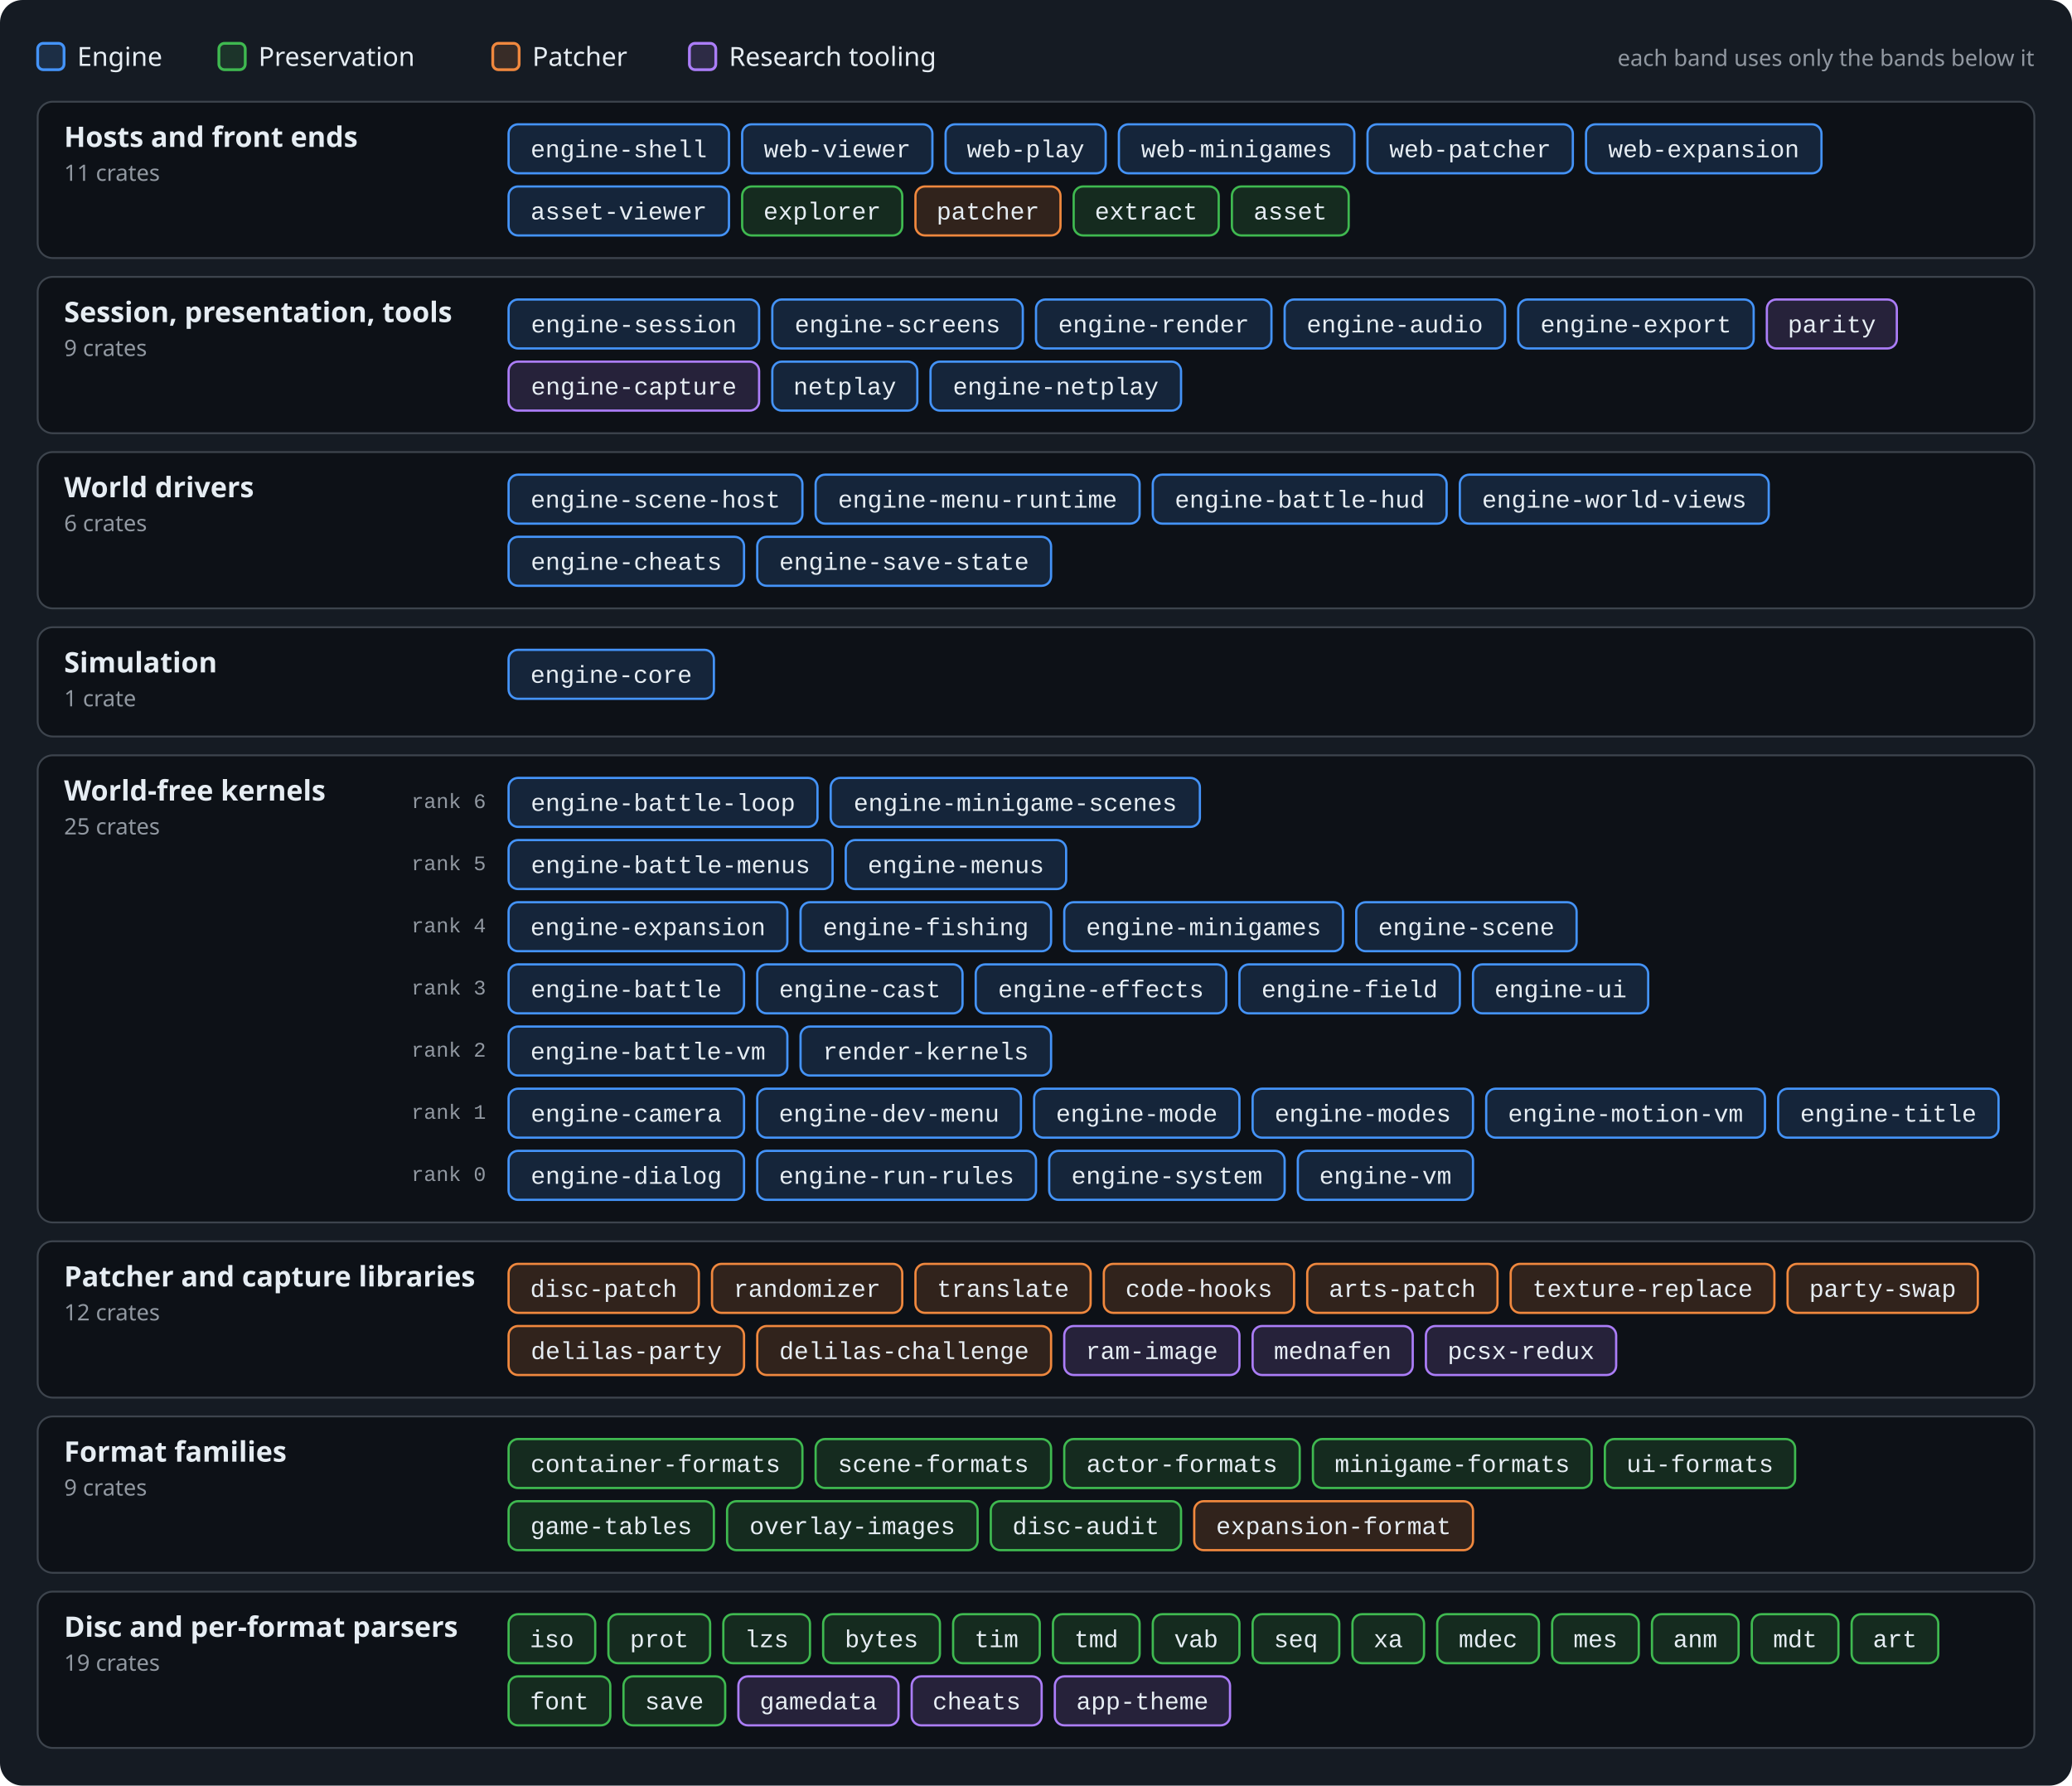
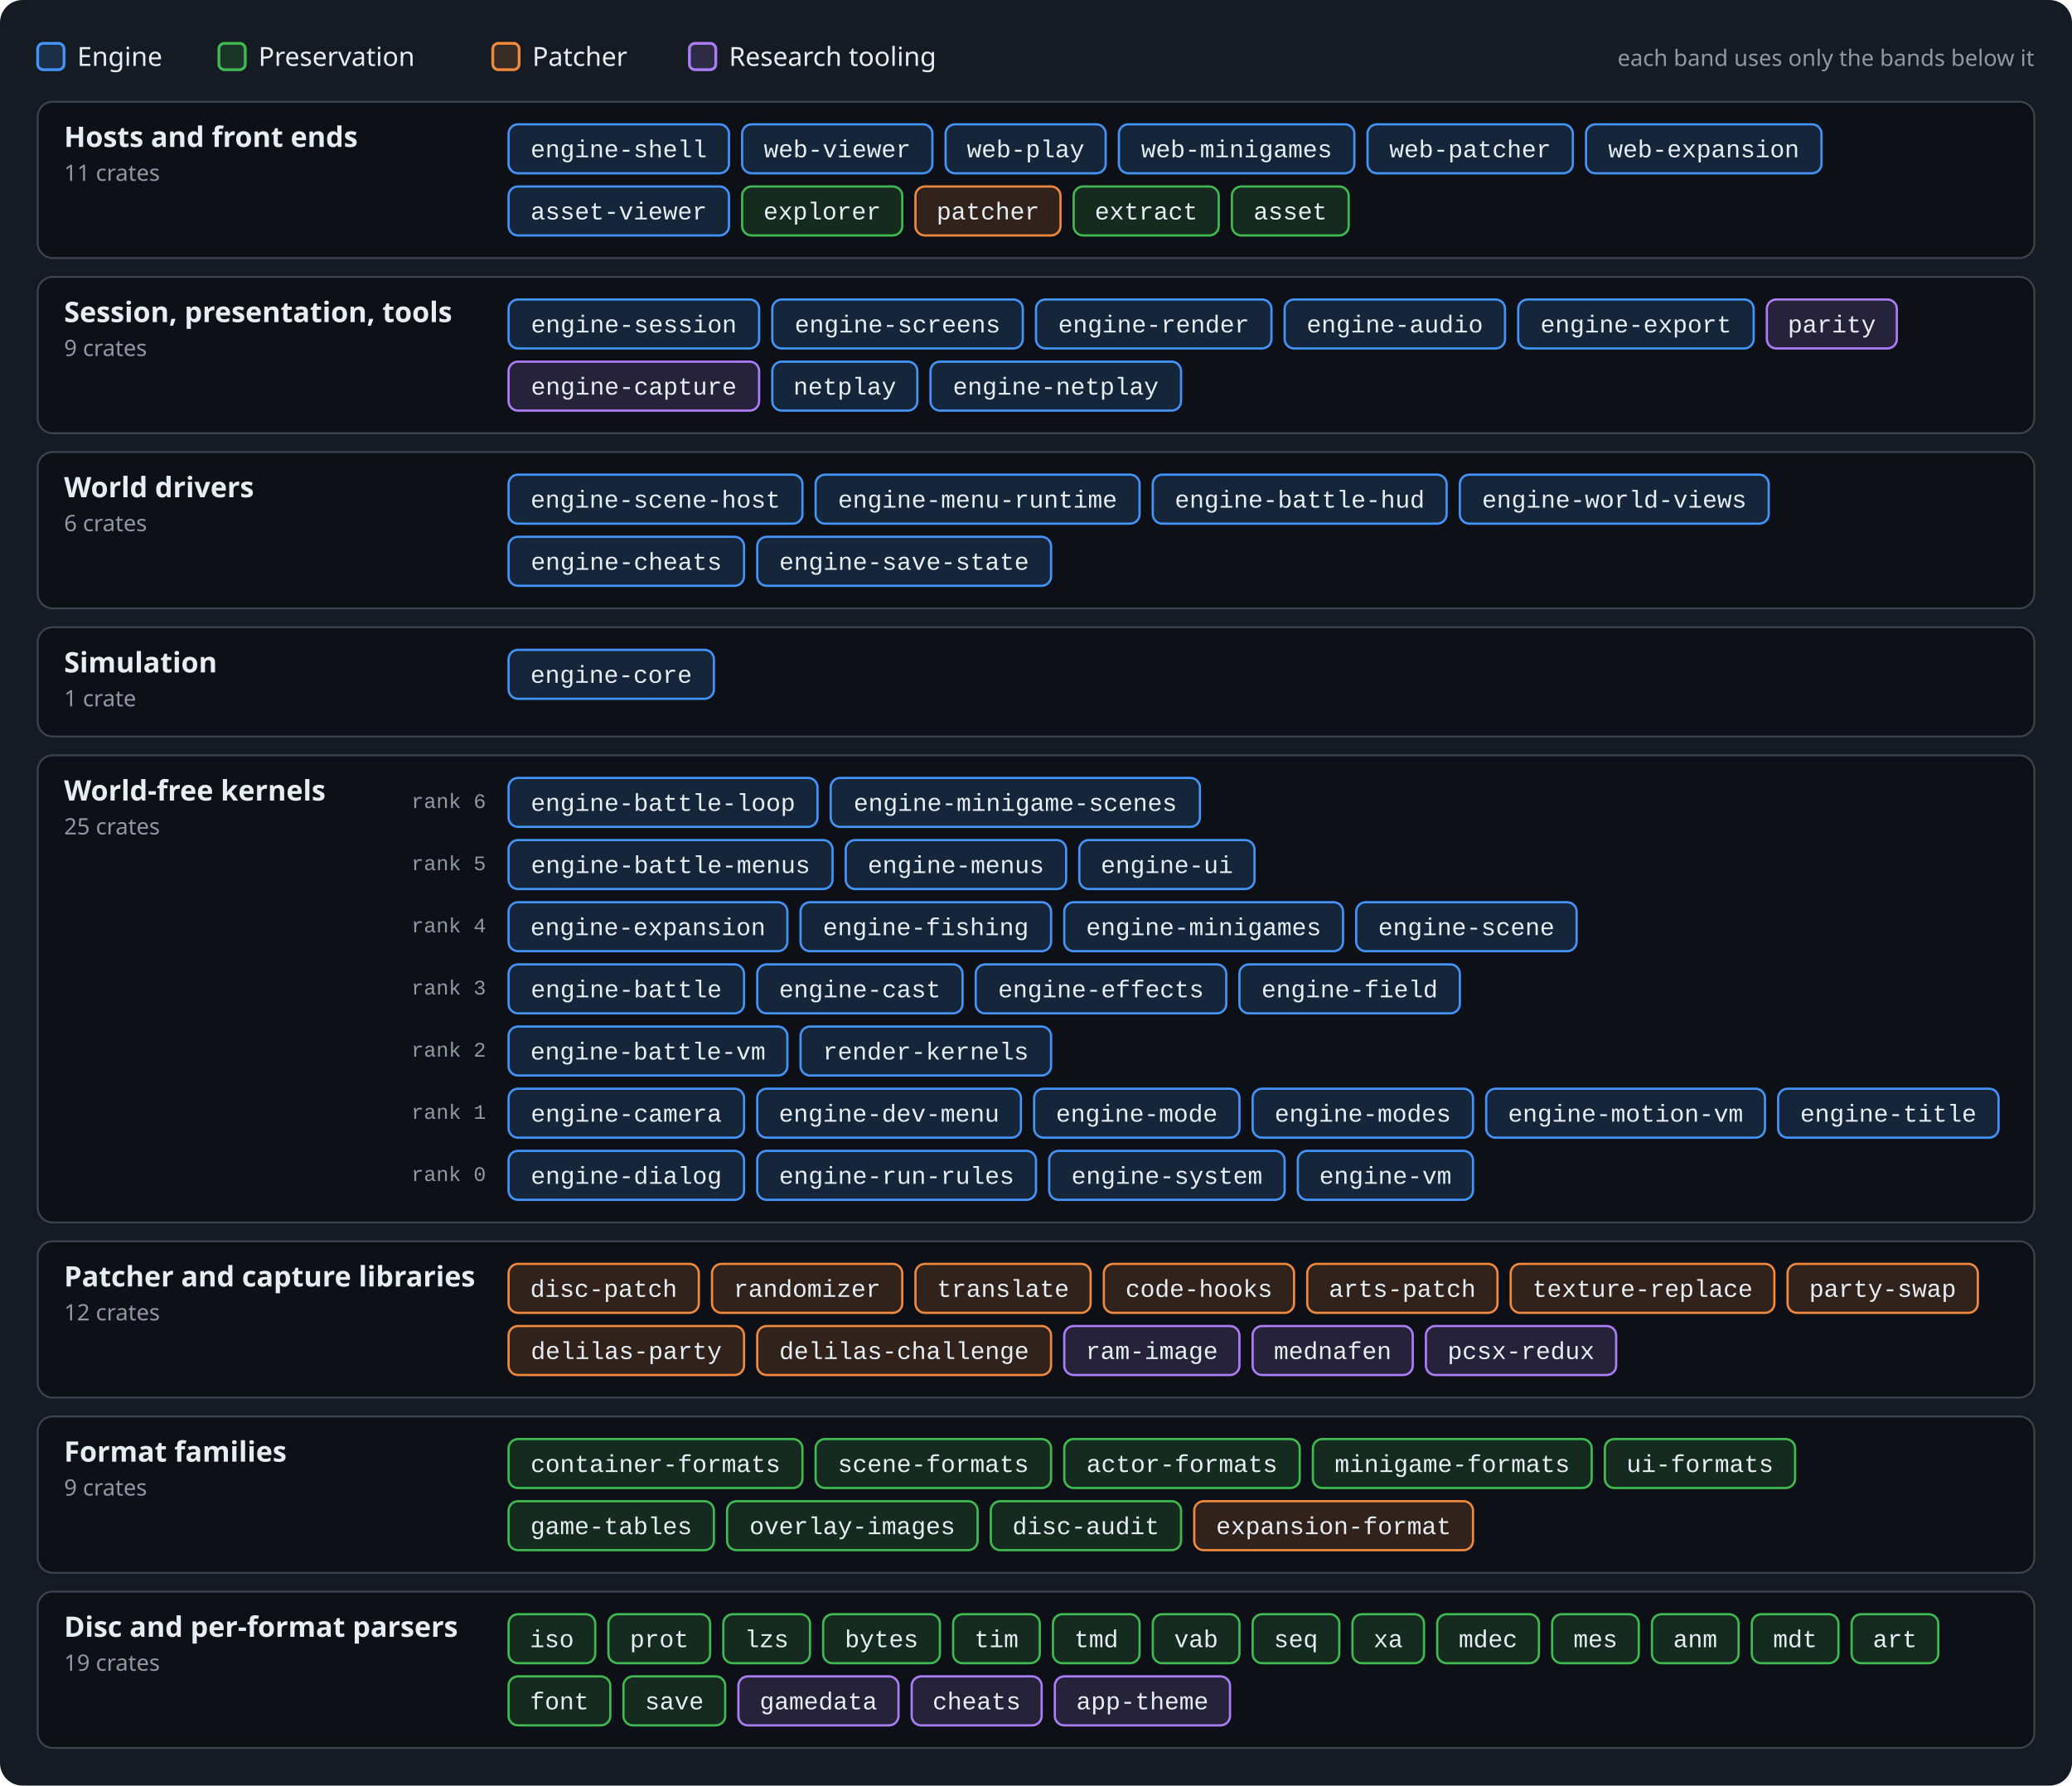
<svg xmlns="http://www.w3.org/2000/svg" viewBox="0 0 1100 948" width="1100" height="948" role="img" aria-labelledby="t d">
  <style>text{font-family:-apple-system, BlinkMacSystemFont, 'Segoe UI', 'Noto Sans', Helvetica, Arial, sans-serif;fill:#e6edf3}.ch{font-family:ui-monospace, SFMono-Regular, Menlo, Consolas, 'Liberation Mono', monospace;font-size:13px}.bt{font-size:15px;font-weight:600}.mu{font-size:12px;fill:#9198a1}.rk{font-family:ui-monospace, SFMono-Regular, Menlo, Consolas, 'Liberation Mono', monospace;font-size:11px;fill:#9198a1}.lg{font-size:14px}</style>
  <rect width="1100" height="948" rx="12" fill="#151b23" />
  <rect x="20" y="23" width="14" height="14" rx="3" fill="#4493f8" fill-opacity="0.16" stroke="#4493f8" stroke-width="1.5" />
  <text x="41" y="35" class="lg">Engine</text>
  <rect x="116.2" y="23" width="14" height="14" rx="3" fill="#3fb950" fill-opacity="0.16" stroke="#3fb950" stroke-width="1.5" />
  <text x="137.2" y="35" class="lg">Preservation</text>
  <rect x="261.6" y="23" width="14" height="14" rx="3" fill="#f0883e" fill-opacity="0.16" stroke="#f0883e" stroke-width="1.5" />
  <text x="282.6" y="35" class="lg">Patcher</text>
  <rect x="366" y="23" width="14" height="14" rx="3" fill="#ab7df8" fill-opacity="0.16" stroke="#ab7df8" stroke-width="1.5" />
  <text x="387" y="35" class="lg">Research tooling</text>
  <text x="1080" y="35" class="mu" text-anchor="end">each band uses only the bands below it</text>
  <rect x="20" y="54" width="1060" height="83" rx="8" fill="#0d1117" stroke="#3d444d" />
  <text x="34" y="78" class="bt">Hosts and front ends</text>
  <text x="34" y="96" class="mu">11 crates</text>
  <g>
    <rect x="270" y="66" width="117" height="26" rx="5" fill="#4493f8" fill-opacity="0.16" stroke="#4493f8" stroke-width="1.2" />
    <text x="328.5" y="83.5" class="ch" text-anchor="middle">engine-shell</text>
  </g>
  <g>
    <rect x="394" y="66" width="101" height="26" rx="5" fill="#4493f8" fill-opacity="0.16" stroke="#4493f8" stroke-width="1.2" />
    <text x="444.5" y="83.5" class="ch" text-anchor="middle">web-viewer</text>
  </g>
  <g>
    <rect x="502" y="66" width="85" height="26" rx="5" fill="#4493f8" fill-opacity="0.16" stroke="#4493f8" stroke-width="1.2" />
    <text x="544.5" y="83.5" class="ch" text-anchor="middle">web-play</text>
  </g>
  <g>
    <rect x="594" y="66" width="125" height="26" rx="5" fill="#4493f8" fill-opacity="0.16" stroke="#4493f8" stroke-width="1.2" />
    <text x="656.5" y="83.5" class="ch" text-anchor="middle">web-minigames</text>
  </g>
  <g>
    <rect x="726" y="66" width="109" height="26" rx="5" fill="#4493f8" fill-opacity="0.16" stroke="#4493f8" stroke-width="1.2" />
    <text x="780.5" y="83.5" class="ch" text-anchor="middle">web-patcher</text>
  </g>
  <g>
    <rect x="842" y="66" width="125" height="26" rx="5" fill="#4493f8" fill-opacity="0.16" stroke="#4493f8" stroke-width="1.2" />
    <text x="904.5" y="83.5" class="ch" text-anchor="middle">web-expansion</text>
  </g>
  <g>
    <rect x="270" y="99" width="117" height="26" rx="5" fill="#4493f8" fill-opacity="0.16" stroke="#4493f8" stroke-width="1.2" />
    <text x="328.5" y="116.5" class="ch" text-anchor="middle">asset-viewer</text>
  </g>
  <g>
    <rect x="394" y="99" width="85" height="26" rx="5" fill="#3fb950" fill-opacity="0.16" stroke="#3fb950" stroke-width="1.2" />
    <text x="436.5" y="116.5" class="ch" text-anchor="middle">explorer</text>
  </g>
  <g>
    <rect x="486" y="99" width="77" height="26" rx="5" fill="#f0883e" fill-opacity="0.16" stroke="#f0883e" stroke-width="1.2" />
    <text x="524.5" y="116.5" class="ch" text-anchor="middle">patcher</text>
  </g>
  <g>
    <rect x="570" y="99" width="77" height="26" rx="5" fill="#3fb950" fill-opacity="0.16" stroke="#3fb950" stroke-width="1.2" />
    <text x="608.5" y="116.5" class="ch" text-anchor="middle">extract</text>
  </g>
  <g>
    <rect x="654" y="99" width="62" height="26" rx="5" fill="#3fb950" fill-opacity="0.16" stroke="#3fb950" stroke-width="1.2" />
    <text x="685.0" y="116.5" class="ch" text-anchor="middle">asset</text>
  </g>
  <rect x="20" y="147" width="1060" height="83" rx="8" fill="#0d1117" stroke="#3d444d" />
  <text x="34" y="171" class="bt">Session, presentation, tools</text>
  <text x="34" y="189" class="mu">9 crates</text>
  <g>
    <rect x="270" y="159" width="133" height="26" rx="5" fill="#4493f8" fill-opacity="0.16" stroke="#4493f8" stroke-width="1.2" />
    <text x="336.5" y="176.5" class="ch" text-anchor="middle">engine-session</text>
  </g>
  <g>
    <rect x="410" y="159" width="133" height="26" rx="5" fill="#4493f8" fill-opacity="0.16" stroke="#4493f8" stroke-width="1.2" />
    <text x="476.5" y="176.5" class="ch" text-anchor="middle">engine-screens</text>
  </g>
  <g>
    <rect x="550" y="159" width="125" height="26" rx="5" fill="#4493f8" fill-opacity="0.16" stroke="#4493f8" stroke-width="1.2" />
    <text x="612.5" y="176.5" class="ch" text-anchor="middle">engine-render</text>
  </g>
  <g>
    <rect x="682" y="159" width="117" height="26" rx="5" fill="#4493f8" fill-opacity="0.16" stroke="#4493f8" stroke-width="1.2" />
    <text x="740.5" y="176.5" class="ch" text-anchor="middle">engine-audio</text>
  </g>
  <g>
    <rect x="806" y="159" width="125" height="26" rx="5" fill="#4493f8" fill-opacity="0.16" stroke="#4493f8" stroke-width="1.2" />
    <text x="868.5" y="176.5" class="ch" text-anchor="middle">engine-export</text>
  </g>
  <g>
    <rect x="938" y="159" width="69" height="26" rx="5" fill="#ab7df8" fill-opacity="0.16" stroke="#ab7df8" stroke-width="1.2" />
    <text x="972.5" y="176.5" class="ch" text-anchor="middle">parity</text>
  </g>
  <g>
    <rect x="270" y="192" width="133" height="26" rx="5" fill="#ab7df8" fill-opacity="0.16" stroke="#ab7df8" stroke-width="1.2" />
    <text x="336.5" y="209.5" class="ch" text-anchor="middle">engine-capture</text>
  </g>
  <g>
    <rect x="410" y="192" width="77" height="26" rx="5" fill="#4493f8" fill-opacity="0.16" stroke="#4493f8" stroke-width="1.2" />
    <text x="448.5" y="209.5" class="ch" text-anchor="middle">netplay</text>
  </g>
  <g>
    <rect x="494" y="192" width="133" height="26" rx="5" fill="#4493f8" fill-opacity="0.16" stroke="#4493f8" stroke-width="1.2" />
    <text x="560.5" y="209.5" class="ch" text-anchor="middle">engine-netplay</text>
  </g>
  <rect x="20" y="240" width="1060" height="83" rx="8" fill="#0d1117" stroke="#3d444d" />
  <text x="34" y="264" class="bt">World drivers</text>
  <text x="34" y="282" class="mu">6 crates</text>
  <g>
    <rect x="270" y="252" width="156" height="26" rx="5" fill="#4493f8" fill-opacity="0.16" stroke="#4493f8" stroke-width="1.2" />
    <text x="348.0" y="269.5" class="ch" text-anchor="middle">engine-scene-host</text>
  </g>
  <g>
    <rect x="433" y="252" width="172" height="26" rx="5" fill="#4493f8" fill-opacity="0.16" stroke="#4493f8" stroke-width="1.2" />
    <text x="519.0" y="269.5" class="ch" text-anchor="middle">engine-menu-runtime</text>
  </g>
  <g>
    <rect x="612" y="252" width="156" height="26" rx="5" fill="#4493f8" fill-opacity="0.16" stroke="#4493f8" stroke-width="1.2" />
    <text x="690.0" y="269.5" class="ch" text-anchor="middle">engine-battle-hud</text>
  </g>
  <g>
    <rect x="775" y="252" width="164" height="26" rx="5" fill="#4493f8" fill-opacity="0.16" stroke="#4493f8" stroke-width="1.2" />
    <text x="857.0" y="269.5" class="ch" text-anchor="middle">engine-world-views</text>
  </g>
  <g>
    <rect x="270" y="285" width="125" height="26" rx="5" fill="#4493f8" fill-opacity="0.16" stroke="#4493f8" stroke-width="1.2" />
    <text x="332.5" y="302.5" class="ch" text-anchor="middle">engine-cheats</text>
  </g>
  <g>
    <rect x="402" y="285" width="156" height="26" rx="5" fill="#4493f8" fill-opacity="0.16" stroke="#4493f8" stroke-width="1.2" />
    <text x="480.0" y="302.5" class="ch" text-anchor="middle">engine-save-state</text>
  </g>
  <rect x="20" y="333" width="1060" height="58" rx="8" fill="#0d1117" stroke="#3d444d" />
  <text x="34" y="357" class="bt">Simulation</text>
  <text x="34" y="375" class="mu">1 crate</text>
  <g>
    <rect x="270" y="345" width="109" height="26" rx="5" fill="#4493f8" fill-opacity="0.16" stroke="#4493f8" stroke-width="1.2" />
    <text x="324.5" y="362.5" class="ch" text-anchor="middle">engine-core</text>
  </g>
  <rect x="20" y="401" width="1060" height="248" rx="8" fill="#0d1117" stroke="#3d444d" />
  <text x="34" y="425" class="bt">World-free kernels</text>
  <text x="34" y="443" class="mu">25 crates</text>
  <text x="258" y="429" class="rk" text-anchor="end">rank 6</text>
  <g>
    <rect x="270" y="413" width="164" height="26" rx="5" fill="#4493f8" fill-opacity="0.16" stroke="#4493f8" stroke-width="1.2" />
    <text x="352.0" y="430.5" class="ch" text-anchor="middle">engine-battle-loop</text>
  </g>
  <g>
    <rect x="441" y="413" width="196" height="26" rx="5" fill="#4493f8" fill-opacity="0.16" stroke="#4493f8" stroke-width="1.2" />
    <text x="539.0" y="430.5" class="ch" text-anchor="middle">engine-minigame-scenes</text>
  </g>
  <text x="258" y="462" class="rk" text-anchor="end">rank 5</text>
  <g>
    <rect x="270" y="446" width="172" height="26" rx="5" fill="#4493f8" fill-opacity="0.16" stroke="#4493f8" stroke-width="1.2" />
    <text x="356.0" y="463.5" class="ch" text-anchor="middle">engine-battle-menus</text>
  </g>
  <g>
    <rect x="449" y="446" width="117" height="26" rx="5" fill="#4493f8" fill-opacity="0.16" stroke="#4493f8" stroke-width="1.2" />
    <text x="507.5" y="463.5" class="ch" text-anchor="middle">engine-menus</text>
  </g>
+   <g>
+     <rect x="573" y="446" width="93" height="26" rx="5" fill="#4493f8" fill-opacity="0.16" stroke="#4493f8" stroke-width="1.2" />
+     <text x="619.5" y="463.5" class="ch" text-anchor="middle">engine-ui</text>
+   </g>
  <text x="258" y="495" class="rk" text-anchor="end">rank 4</text>
  <g>
    <rect x="270" y="479" width="148" height="26" rx="5" fill="#4493f8" fill-opacity="0.16" stroke="#4493f8" stroke-width="1.2" />
    <text x="344.0" y="496.5" class="ch" text-anchor="middle">engine-expansion</text>
  </g>
  <g>
    <rect x="425" y="479" width="133" height="26" rx="5" fill="#4493f8" fill-opacity="0.16" stroke="#4493f8" stroke-width="1.2" />
    <text x="491.5" y="496.5" class="ch" text-anchor="middle">engine-fishing</text>
  </g>
  <g>
    <rect x="565" y="479" width="148" height="26" rx="5" fill="#4493f8" fill-opacity="0.16" stroke="#4493f8" stroke-width="1.2" />
    <text x="639.0" y="496.5" class="ch" text-anchor="middle">engine-minigames</text>
  </g>
  <g>
    <rect x="720" y="479" width="117" height="26" rx="5" fill="#4493f8" fill-opacity="0.16" stroke="#4493f8" stroke-width="1.2" />
    <text x="778.5" y="496.5" class="ch" text-anchor="middle">engine-scene</text>
  </g>
  <text x="258" y="528" class="rk" text-anchor="end">rank 3</text>
  <g>
    <rect x="270" y="512" width="125" height="26" rx="5" fill="#4493f8" fill-opacity="0.16" stroke="#4493f8" stroke-width="1.2" />
    <text x="332.5" y="529.5" class="ch" text-anchor="middle">engine-battle</text>
  </g>
  <g>
    <rect x="402" y="512" width="109" height="26" rx="5" fill="#4493f8" fill-opacity="0.16" stroke="#4493f8" stroke-width="1.2" />
    <text x="456.5" y="529.5" class="ch" text-anchor="middle">engine-cast</text>
  </g>
  <g>
    <rect x="518" y="512" width="133" height="26" rx="5" fill="#4493f8" fill-opacity="0.16" stroke="#4493f8" stroke-width="1.2" />
    <text x="584.5" y="529.5" class="ch" text-anchor="middle">engine-effects</text>
  </g>
  <g>
    <rect x="658" y="512" width="117" height="26" rx="5" fill="#4493f8" fill-opacity="0.16" stroke="#4493f8" stroke-width="1.2" />
    <text x="716.5" y="529.5" class="ch" text-anchor="middle">engine-field</text>
-   </g>
-   <g>
-     <rect x="782" y="512" width="93" height="26" rx="5" fill="#4493f8" fill-opacity="0.16" stroke="#4493f8" stroke-width="1.2" />
-     <text x="828.5" y="529.5" class="ch" text-anchor="middle">engine-ui</text>
  </g>
  <text x="258" y="561" class="rk" text-anchor="end">rank 2</text>
  <g>
    <rect x="270" y="545" width="148" height="26" rx="5" fill="#4493f8" fill-opacity="0.16" stroke="#4493f8" stroke-width="1.2" />
    <text x="344.0" y="562.5" class="ch" text-anchor="middle">engine-battle-vm</text>
  </g>
  <g>
    <rect x="425" y="545" width="133" height="26" rx="5" fill="#4493f8" fill-opacity="0.16" stroke="#4493f8" stroke-width="1.2" />
    <text x="491.5" y="562.5" class="ch" text-anchor="middle">render-kernels</text>
  </g>
  <text x="258" y="594" class="rk" text-anchor="end">rank 1</text>
  <g>
    <rect x="270" y="578" width="125" height="26" rx="5" fill="#4493f8" fill-opacity="0.16" stroke="#4493f8" stroke-width="1.2" />
    <text x="332.5" y="595.5" class="ch" text-anchor="middle">engine-camera</text>
  </g>
  <g>
    <rect x="402" y="578" width="140" height="26" rx="5" fill="#4493f8" fill-opacity="0.16" stroke="#4493f8" stroke-width="1.2" />
    <text x="472.0" y="595.5" class="ch" text-anchor="middle">engine-dev-menu</text>
  </g>
  <g>
    <rect x="549" y="578" width="109" height="26" rx="5" fill="#4493f8" fill-opacity="0.16" stroke="#4493f8" stroke-width="1.2" />
    <text x="603.5" y="595.5" class="ch" text-anchor="middle">engine-mode</text>
  </g>
  <g>
    <rect x="665" y="578" width="117" height="26" rx="5" fill="#4493f8" fill-opacity="0.16" stroke="#4493f8" stroke-width="1.2" />
    <text x="723.5" y="595.5" class="ch" text-anchor="middle">engine-modes</text>
  </g>
  <g>
    <rect x="789" y="578" width="148" height="26" rx="5" fill="#4493f8" fill-opacity="0.16" stroke="#4493f8" stroke-width="1.2" />
    <text x="863.0" y="595.5" class="ch" text-anchor="middle">engine-motion-vm</text>
  </g>
  <g>
    <rect x="944" y="578" width="117" height="26" rx="5" fill="#4493f8" fill-opacity="0.16" stroke="#4493f8" stroke-width="1.2" />
    <text x="1002.5" y="595.5" class="ch" text-anchor="middle">engine-title</text>
  </g>
  <text x="258" y="627" class="rk" text-anchor="end">rank 0</text>
  <g>
    <rect x="270" y="611" width="125" height="26" rx="5" fill="#4493f8" fill-opacity="0.16" stroke="#4493f8" stroke-width="1.2" />
    <text x="332.5" y="628.5" class="ch" text-anchor="middle">engine-dialog</text>
  </g>
  <g>
    <rect x="402" y="611" width="148" height="26" rx="5" fill="#4493f8" fill-opacity="0.16" stroke="#4493f8" stroke-width="1.2" />
    <text x="476.0" y="628.5" class="ch" text-anchor="middle">engine-run-rules</text>
  </g>
  <g>
    <rect x="557" y="611" width="125" height="26" rx="5" fill="#4493f8" fill-opacity="0.16" stroke="#4493f8" stroke-width="1.2" />
    <text x="619.5" y="628.5" class="ch" text-anchor="middle">engine-system</text>
  </g>
  <g>
    <rect x="689" y="611" width="93" height="26" rx="5" fill="#4493f8" fill-opacity="0.16" stroke="#4493f8" stroke-width="1.2" />
    <text x="735.5" y="628.5" class="ch" text-anchor="middle">engine-vm</text>
  </g>
  <rect x="20" y="659" width="1060" height="83" rx="8" fill="#0d1117" stroke="#3d444d" />
  <text x="34" y="683" class="bt">Patcher and capture libraries</text>
  <text x="34" y="701" class="mu">12 crates</text>
  <g>
    <rect x="270" y="671" width="101" height="26" rx="5" fill="#f0883e" fill-opacity="0.16" stroke="#f0883e" stroke-width="1.2" />
    <text x="320.5" y="688.5" class="ch" text-anchor="middle">disc-patch</text>
  </g>
  <g>
    <rect x="378" y="671" width="101" height="26" rx="5" fill="#f0883e" fill-opacity="0.16" stroke="#f0883e" stroke-width="1.2" />
    <text x="428.5" y="688.5" class="ch" text-anchor="middle">randomizer</text>
  </g>
  <g>
    <rect x="486" y="671" width="93" height="26" rx="5" fill="#f0883e" fill-opacity="0.16" stroke="#f0883e" stroke-width="1.2" />
    <text x="532.5" y="688.5" class="ch" text-anchor="middle">translate</text>
  </g>
  <g>
    <rect x="586" y="671" width="101" height="26" rx="5" fill="#f0883e" fill-opacity="0.16" stroke="#f0883e" stroke-width="1.2" />
    <text x="636.5" y="688.5" class="ch" text-anchor="middle">code-hooks</text>
  </g>
  <g>
    <rect x="694" y="671" width="101" height="26" rx="5" fill="#f0883e" fill-opacity="0.16" stroke="#f0883e" stroke-width="1.2" />
    <text x="744.5" y="688.5" class="ch" text-anchor="middle">arts-patch</text>
  </g>
  <g>
    <rect x="802" y="671" width="140" height="26" rx="5" fill="#f0883e" fill-opacity="0.16" stroke="#f0883e" stroke-width="1.2" />
    <text x="872.0" y="688.5" class="ch" text-anchor="middle">texture-replace</text>
  </g>
  <g>
    <rect x="949" y="671" width="101" height="26" rx="5" fill="#f0883e" fill-opacity="0.16" stroke="#f0883e" stroke-width="1.2" />
    <text x="999.5" y="688.5" class="ch" text-anchor="middle">party-swap</text>
  </g>
  <g>
    <rect x="270" y="704" width="125" height="26" rx="5" fill="#f0883e" fill-opacity="0.16" stroke="#f0883e" stroke-width="1.2" />
    <text x="332.5" y="721.5" class="ch" text-anchor="middle">delilas-party</text>
  </g>
  <g>
    <rect x="402" y="704" width="156" height="26" rx="5" fill="#f0883e" fill-opacity="0.16" stroke="#f0883e" stroke-width="1.2" />
    <text x="480.0" y="721.5" class="ch" text-anchor="middle">delilas-challenge</text>
  </g>
  <g>
    <rect x="565" y="704" width="93" height="26" rx="5" fill="#ab7df8" fill-opacity="0.16" stroke="#ab7df8" stroke-width="1.2" />
    <text x="611.5" y="721.5" class="ch" text-anchor="middle">ram-image</text>
  </g>
  <g>
    <rect x="665" y="704" width="85" height="26" rx="5" fill="#ab7df8" fill-opacity="0.16" stroke="#ab7df8" stroke-width="1.2" />
    <text x="707.5" y="721.5" class="ch" text-anchor="middle">mednafen</text>
  </g>
  <g>
    <rect x="757" y="704" width="101" height="26" rx="5" fill="#ab7df8" fill-opacity="0.16" stroke="#ab7df8" stroke-width="1.2" />
    <text x="807.5" y="721.5" class="ch" text-anchor="middle">pcsx-redux</text>
  </g>
  <rect x="20" y="752" width="1060" height="83" rx="8" fill="#0d1117" stroke="#3d444d" />
  <text x="34" y="776" class="bt">Format families</text>
  <text x="34" y="794" class="mu">9 crates</text>
  <g>
    <rect x="270" y="764" width="156" height="26" rx="5" fill="#3fb950" fill-opacity="0.16" stroke="#3fb950" stroke-width="1.2" />
    <text x="348.0" y="781.5" class="ch" text-anchor="middle">container-formats</text>
  </g>
  <g>
    <rect x="433" y="764" width="125" height="26" rx="5" fill="#3fb950" fill-opacity="0.16" stroke="#3fb950" stroke-width="1.2" />
    <text x="495.5" y="781.5" class="ch" text-anchor="middle">scene-formats</text>
  </g>
  <g>
    <rect x="565" y="764" width="125" height="26" rx="5" fill="#3fb950" fill-opacity="0.16" stroke="#3fb950" stroke-width="1.2" />
    <text x="627.5" y="781.5" class="ch" text-anchor="middle">actor-formats</text>
  </g>
  <g>
    <rect x="697" y="764" width="148" height="26" rx="5" fill="#3fb950" fill-opacity="0.16" stroke="#3fb950" stroke-width="1.2" />
    <text x="771.0" y="781.5" class="ch" text-anchor="middle">minigame-formats</text>
  </g>
  <g>
    <rect x="852" y="764" width="101" height="26" rx="5" fill="#3fb950" fill-opacity="0.16" stroke="#3fb950" stroke-width="1.2" />
    <text x="902.5" y="781.5" class="ch" text-anchor="middle">ui-formats</text>
  </g>
  <g>
    <rect x="270" y="797" width="109" height="26" rx="5" fill="#3fb950" fill-opacity="0.16" stroke="#3fb950" stroke-width="1.2" />
    <text x="324.5" y="814.5" class="ch" text-anchor="middle">game-tables</text>
  </g>
  <g>
    <rect x="386" y="797" width="133" height="26" rx="5" fill="#3fb950" fill-opacity="0.16" stroke="#3fb950" stroke-width="1.2" />
    <text x="452.5" y="814.5" class="ch" text-anchor="middle">overlay-images</text>
  </g>
  <g>
    <rect x="526" y="797" width="101" height="26" rx="5" fill="#3fb950" fill-opacity="0.16" stroke="#3fb950" stroke-width="1.2" />
    <text x="576.5" y="814.5" class="ch" text-anchor="middle">disc-audit</text>
  </g>
  <g>
    <rect x="634" y="797" width="148" height="26" rx="5" fill="#f0883e" fill-opacity="0.16" stroke="#f0883e" stroke-width="1.2" />
    <text x="708.0" y="814.5" class="ch" text-anchor="middle">expansion-format</text>
  </g>
  <rect x="20" y="845" width="1060" height="83" rx="8" fill="#0d1117" stroke="#3d444d" />
  <text x="34" y="869" class="bt">Disc and per-format parsers</text>
  <text x="34" y="887" class="mu">19 crates</text>
  <g>
    <rect x="270" y="857" width="46" height="26" rx="5" fill="#3fb950" fill-opacity="0.16" stroke="#3fb950" stroke-width="1.2" />
    <text x="293.0" y="874.5" class="ch" text-anchor="middle">iso</text>
  </g>
  <g>
    <rect x="323" y="857" width="54" height="26" rx="5" fill="#3fb950" fill-opacity="0.16" stroke="#3fb950" stroke-width="1.2" />
    <text x="350.0" y="874.5" class="ch" text-anchor="middle">prot</text>
  </g>
  <g>
    <rect x="384" y="857" width="46" height="26" rx="5" fill="#3fb950" fill-opacity="0.16" stroke="#3fb950" stroke-width="1.2" />
    <text x="407.0" y="874.5" class="ch" text-anchor="middle">lzs</text>
  </g>
  <g>
    <rect x="437" y="857" width="62" height="26" rx="5" fill="#3fb950" fill-opacity="0.16" stroke="#3fb950" stroke-width="1.2" />
    <text x="468.0" y="874.5" class="ch" text-anchor="middle">bytes</text>
  </g>
  <g>
    <rect x="506" y="857" width="46" height="26" rx="5" fill="#3fb950" fill-opacity="0.16" stroke="#3fb950" stroke-width="1.2" />
    <text x="529.0" y="874.5" class="ch" text-anchor="middle">tim</text>
  </g>
  <g>
    <rect x="559" y="857" width="46" height="26" rx="5" fill="#3fb950" fill-opacity="0.16" stroke="#3fb950" stroke-width="1.2" />
    <text x="582.0" y="874.5" class="ch" text-anchor="middle">tmd</text>
  </g>
  <g>
    <rect x="612" y="857" width="46" height="26" rx="5" fill="#3fb950" fill-opacity="0.16" stroke="#3fb950" stroke-width="1.2" />
    <text x="635.0" y="874.5" class="ch" text-anchor="middle">vab</text>
  </g>
  <g>
    <rect x="665" y="857" width="46" height="26" rx="5" fill="#3fb950" fill-opacity="0.16" stroke="#3fb950" stroke-width="1.2" />
    <text x="688.0" y="874.5" class="ch" text-anchor="middle">seq</text>
  </g>
  <g>
    <rect x="718" y="857" width="38" height="26" rx="5" fill="#3fb950" fill-opacity="0.16" stroke="#3fb950" stroke-width="1.2" />
    <text x="737.0" y="874.5" class="ch" text-anchor="middle">xa</text>
  </g>
  <g>
    <rect x="763" y="857" width="54" height="26" rx="5" fill="#3fb950" fill-opacity="0.16" stroke="#3fb950" stroke-width="1.2" />
    <text x="790.0" y="874.5" class="ch" text-anchor="middle">mdec</text>
  </g>
  <g>
    <rect x="824" y="857" width="46" height="26" rx="5" fill="#3fb950" fill-opacity="0.16" stroke="#3fb950" stroke-width="1.2" />
    <text x="847.0" y="874.5" class="ch" text-anchor="middle">mes</text>
  </g>
  <g>
    <rect x="877" y="857" width="46" height="26" rx="5" fill="#3fb950" fill-opacity="0.16" stroke="#3fb950" stroke-width="1.2" />
    <text x="900.0" y="874.5" class="ch" text-anchor="middle">anm</text>
  </g>
  <g>
    <rect x="930" y="857" width="46" height="26" rx="5" fill="#3fb950" fill-opacity="0.16" stroke="#3fb950" stroke-width="1.2" />
    <text x="953.0" y="874.5" class="ch" text-anchor="middle">mdt</text>
  </g>
  <g>
    <rect x="983" y="857" width="46" height="26" rx="5" fill="#3fb950" fill-opacity="0.16" stroke="#3fb950" stroke-width="1.2" />
    <text x="1006.0" y="874.5" class="ch" text-anchor="middle">art</text>
  </g>
  <g>
    <rect x="270" y="890" width="54" height="26" rx="5" fill="#3fb950" fill-opacity="0.16" stroke="#3fb950" stroke-width="1.2" />
    <text x="297.0" y="907.5" class="ch" text-anchor="middle">font</text>
  </g>
  <g>
    <rect x="331" y="890" width="54" height="26" rx="5" fill="#3fb950" fill-opacity="0.16" stroke="#3fb950" stroke-width="1.2" />
    <text x="358.0" y="907.5" class="ch" text-anchor="middle">save</text>
  </g>
  <g>
    <rect x="392" y="890" width="85" height="26" rx="5" fill="#ab7df8" fill-opacity="0.16" stroke="#ab7df8" stroke-width="1.2" />
    <text x="434.5" y="907.5" class="ch" text-anchor="middle">gamedata</text>
  </g>
  <g>
    <rect x="484" y="890" width="69" height="26" rx="5" fill="#ab7df8" fill-opacity="0.16" stroke="#ab7df8" stroke-width="1.2" />
    <text x="518.5" y="907.5" class="ch" text-anchor="middle">cheats</text>
  </g>
  <g>
    <rect x="560" y="890" width="93" height="26" rx="5" fill="#ab7df8" fill-opacity="0.16" stroke="#ab7df8" stroke-width="1.2" />
    <text x="606.5" y="907.5" class="ch" text-anchor="middle">app-theme</text>
  </g>
</svg>
